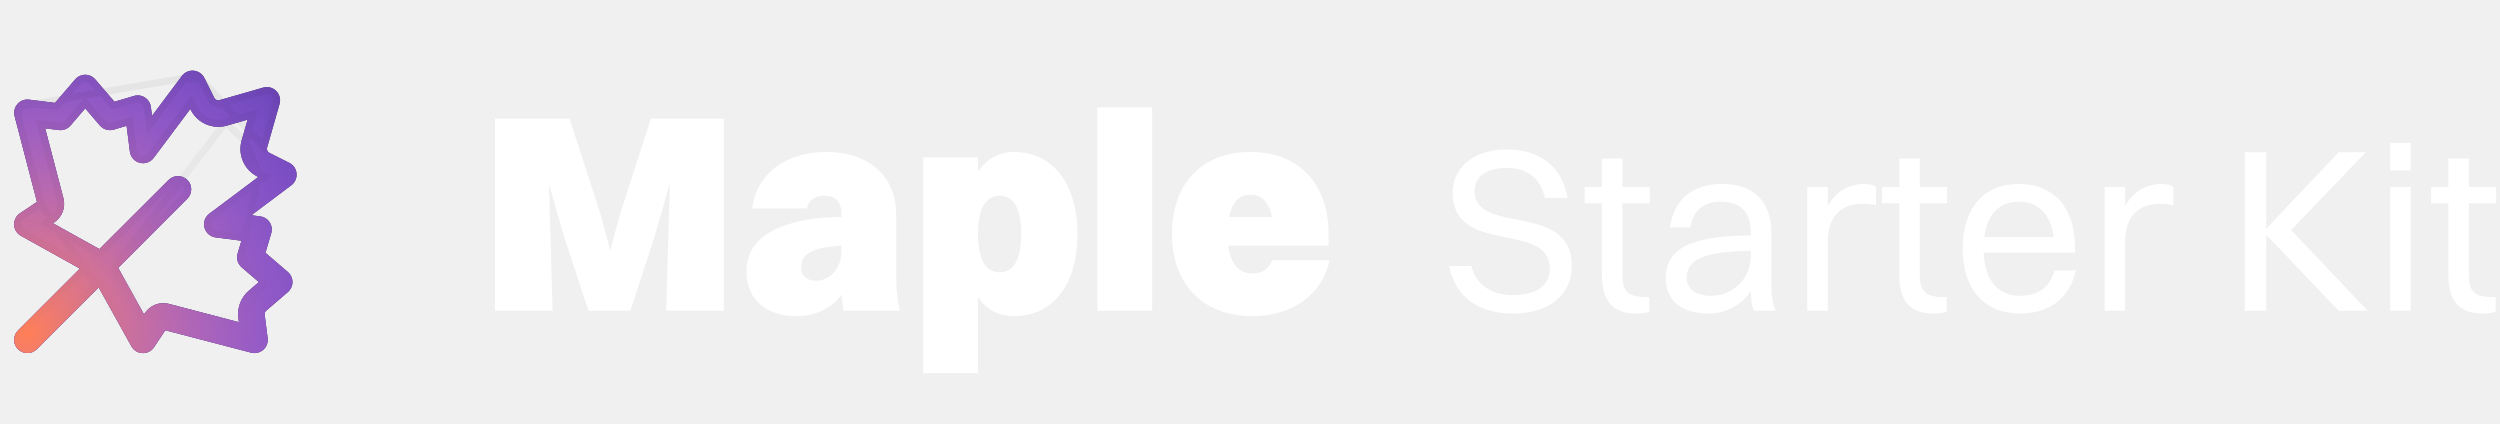
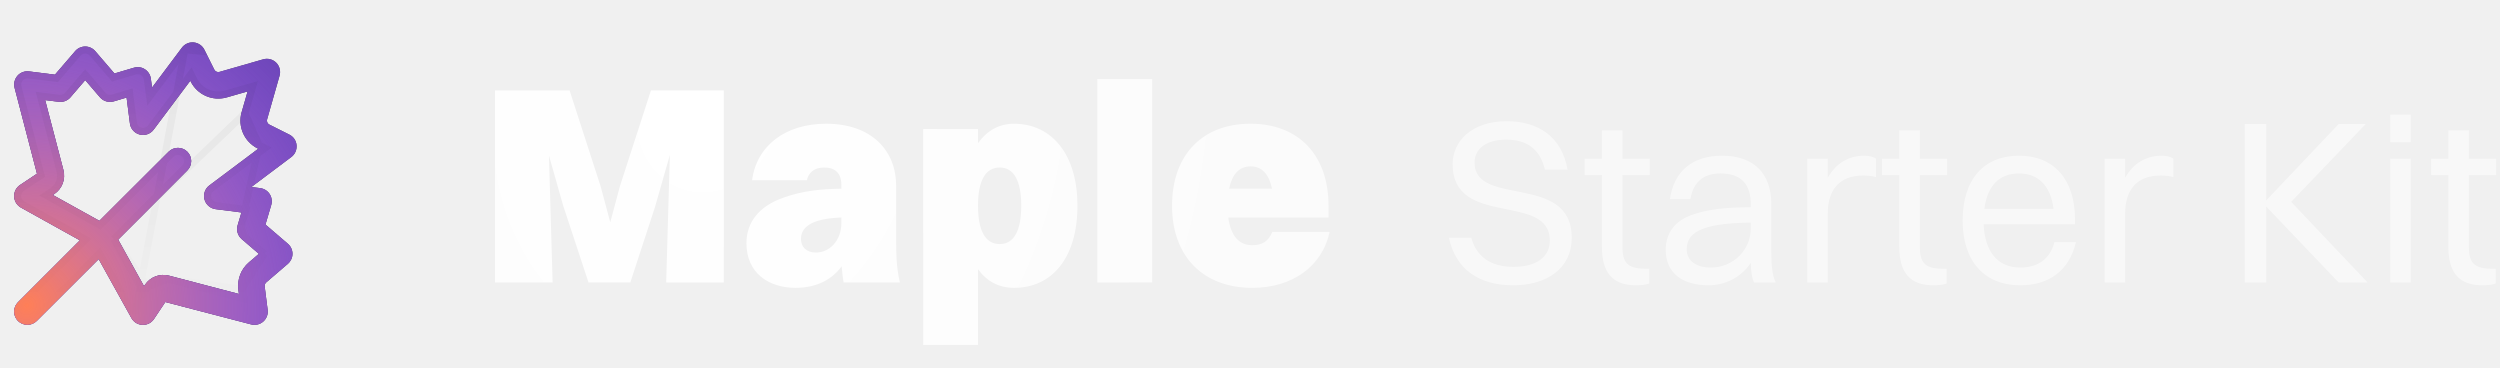
- <svg xmlns="http://www.w3.org/2000/svg" width="177" height="30" viewBox="0 0 177 30" fill="none">
-   <path d="M14.47 5.52C14.325 5.231 14.04 5.036 13.716 5.004C13.392 4.973 13.076 5.114 12.88 5.375L10.763 8.203L10.681 7.574C10.646 7.301 10.494 7.059 10.263 6.907C10.033 6.754 9.748 6.715 9.486 6.793L8.103 7.203L6.744 5.621C6.564 5.414 6.306 5.293 6.033 5.293C5.76 5.293 5.498 5.414 5.322 5.621L3.892 7.285L2.057 7.055C1.748 7.016 1.439 7.133 1.236 7.367C1.033 7.602 0.955 7.918 1.033 8.219L2.619 14.297L1.42 15.098C1.146 15.277 0.99 15.59 1.002 15.914C1.014 16.238 1.197 16.535 1.482 16.695L5.658 19.015L1.275 23.398C0.908 23.765 0.908 24.359 1.275 24.722C1.643 25.085 2.236 25.089 2.6 24.722L6.986 20.343L9.306 24.519C9.466 24.804 9.759 24.988 10.087 24.999C10.415 25.011 10.724 24.855 10.904 24.581L11.704 23.382L17.782 24.968C18.083 25.046 18.403 24.972 18.638 24.765C18.872 24.558 18.989 24.253 18.95 23.945L18.739 22.273C18.728 22.168 18.767 22.066 18.845 21.996L20.38 20.679C20.587 20.5 20.708 20.242 20.708 19.968C20.708 19.695 20.587 19.433 20.38 19.258L18.794 17.898L19.204 16.515C19.282 16.25 19.239 15.969 19.091 15.738C18.942 15.508 18.696 15.355 18.423 15.32L17.798 15.238L20.626 13.117C20.888 12.922 21.024 12.605 20.997 12.281C20.97 11.957 20.774 11.672 20.481 11.527L19.071 10.82C18.939 10.754 18.868 10.598 18.911 10.453L19.794 7.36C19.888 7.032 19.798 6.68 19.556 6.438C19.314 6.196 18.962 6.106 18.634 6.2L15.54 7.09C15.396 7.133 15.243 7.063 15.173 6.93L14.47 5.52ZM8.365 18.965L13.263 14.066C13.63 13.699 13.63 13.105 13.263 12.742C12.896 12.379 12.302 12.375 11.939 12.742L7.037 17.637L3.74 15.805L3.846 15.734C4.4 15.363 4.658 14.684 4.49 14.039L3.197 9.086L4.162 9.207C4.474 9.246 4.787 9.125 4.99 8.887L6.033 7.672L7.076 8.887C7.318 9.168 7.701 9.281 8.056 9.176L8.962 8.906L9.197 10.735C9.244 11.113 9.517 11.426 9.888 11.524C10.259 11.621 10.65 11.484 10.877 11.18L13.474 7.715L13.501 7.77C13.97 8.711 15.044 9.184 16.056 8.895L17.529 8.473L17.107 9.945C16.818 10.957 17.29 12.031 18.232 12.504L18.286 12.531L14.822 15.129C14.517 15.359 14.38 15.75 14.478 16.117C14.575 16.484 14.888 16.758 15.267 16.808L17.095 17.043L16.825 17.949C16.72 18.304 16.833 18.687 17.114 18.929L18.329 19.972L17.622 20.578C17.064 21.054 16.782 21.781 16.876 22.511L16.915 22.812L11.962 21.515C11.318 21.347 10.638 21.605 10.267 22.16L10.197 22.265L8.365 18.965Z" fill="#0D001D" />
-   <path d="M14.47 5.52C14.325 5.231 14.04 5.036 13.716 5.004C13.392 4.973 13.076 5.114 12.88 5.375L10.763 8.203L10.681 7.574C10.646 7.301 10.494 7.059 10.263 6.907C10.033 6.754 9.748 6.715 9.486 6.793L8.103 7.203L6.744 5.621C6.564 5.414 6.306 5.293 6.033 5.293C5.76 5.293 5.498 5.414 5.322 5.621L3.892 7.285L2.057 7.055C1.748 7.016 1.439 7.133 1.236 7.367C1.033 7.602 0.955 7.918 1.033 8.219L2.619 14.297L1.42 15.098C1.146 15.277 0.99 15.59 1.002 15.914C1.014 16.238 1.197 16.535 1.482 16.695L5.658 19.015L1.275 23.398C0.908 23.765 0.908 24.359 1.275 24.722C1.643 25.085 2.236 25.089 2.6 24.722L6.986 20.343L9.306 24.519C9.466 24.804 9.759 24.988 10.087 24.999C10.415 25.011 10.724 24.855 10.904 24.581L11.704 23.382L17.782 24.968C18.083 25.046 18.403 24.972 18.638 24.765C18.872 24.558 18.989 24.253 18.95 23.945L18.739 22.273C18.728 22.168 18.767 22.066 18.845 21.996L20.38 20.679C20.587 20.5 20.708 20.242 20.708 19.968C20.708 19.695 20.587 19.433 20.38 19.258L18.794 17.898L19.204 16.515C19.282 16.25 19.239 15.969 19.091 15.738C18.942 15.508 18.696 15.355 18.423 15.32L17.798 15.238L20.626 13.117C20.888 12.922 21.024 12.605 20.997 12.281C20.97 11.957 20.774 11.672 20.481 11.527L19.071 10.82C18.939 10.754 18.868 10.598 18.911 10.453L19.794 7.36C19.888 7.032 19.798 6.68 19.556 6.438C19.314 6.196 18.962 6.106 18.634 6.2L15.54 7.09C15.396 7.133 15.243 7.063 15.173 6.93L14.47 5.52ZM8.365 18.965L13.263 14.066C13.63 13.699 13.63 13.105 13.263 12.742C12.896 12.379 12.302 12.375 11.939 12.742L7.037 17.637L3.74 15.805L3.846 15.734C4.4 15.363 4.658 14.684 4.49 14.039L3.197 9.086L4.162 9.207C4.474 9.246 4.787 9.125 4.99 8.887L6.033 7.672L7.076 8.887C7.318 9.168 7.701 9.281 8.056 9.176L8.962 8.906L9.197 10.735C9.244 11.113 9.517 11.426 9.888 11.524C10.259 11.621 10.65 11.484 10.877 11.18L13.474 7.715L13.501 7.77C13.97 8.711 15.044 9.184 16.056 8.895L17.529 8.473L17.107 9.945C16.818 10.957 17.29 12.031 18.232 12.504L18.286 12.531L14.822 15.129C14.517 15.359 14.38 15.75 14.478 16.117C14.575 16.484 14.888 16.758 15.267 16.808L17.095 17.043L16.825 17.949C16.72 18.304 16.833 18.687 17.114 18.929L18.329 19.972L17.622 20.578C17.064 21.054 16.782 21.781 16.876 22.511L16.915 22.812L11.962 21.515C11.318 21.347 10.638 21.605 10.267 22.16L10.197 22.265L8.365 18.965Z" fill="url(#paint0_radial_39_1381)" />
-   <path d="M14.47 5.52C14.325 5.231 14.04 5.036 13.716 5.004C13.392 4.973 13.076 5.114 12.88 5.375L10.763 8.203L10.681 7.574C10.646 7.301 10.494 7.059 10.263 6.907C10.033 6.754 9.748 6.715 9.486 6.793L8.103 7.203L6.744 5.621C6.564 5.414 6.306 5.293 6.033 5.293C5.76 5.293 5.498 5.414 5.322 5.621L3.892 7.285L2.057 7.055C1.748 7.016 1.439 7.133 1.236 7.367C1.033 7.602 0.955 7.918 1.033 8.219L2.619 14.297L1.42 15.098C1.146 15.277 0.99 15.59 1.002 15.914C1.014 16.238 1.197 16.535 1.482 16.695L5.658 19.015L1.275 23.398C0.908 23.765 0.908 24.359 1.275 24.722C1.643 25.085 2.236 25.089 2.6 24.722L6.986 20.343L9.306 24.519C9.466 24.804 9.759 24.988 10.087 24.999C10.415 25.011 10.724 24.855 10.904 24.581L11.704 23.382L17.782 24.968C18.083 25.046 18.403 24.972 18.638 24.765C18.872 24.558 18.989 24.253 18.95 23.945L18.739 22.273C18.728 22.168 18.767 22.066 18.845 21.996L20.38 20.679C20.587 20.5 20.708 20.242 20.708 19.968C20.708 19.695 20.587 19.433 20.38 19.258L18.794 17.898L19.204 16.515C19.282 16.25 19.239 15.969 19.091 15.738C18.942 15.508 18.696 15.355 18.423 15.32L17.798 15.238L20.626 13.117C20.888 12.922 21.024 12.605 20.997 12.281C20.97 11.957 20.774 11.672 20.481 11.527L19.071 10.82C18.939 10.754 18.868 10.598 18.911 10.453L19.794 7.36C19.888 7.032 19.798 6.68 19.556 6.438C19.314 6.196 18.962 6.106 18.634 6.2L15.54 7.09C15.396 7.133 15.243 7.063 15.173 6.93L14.47 5.52ZM8.365 18.965L13.263 14.066C13.63 13.699 13.63 13.105 13.263 12.742C12.896 12.379 12.302 12.375 11.939 12.742L7.037 17.637L3.74 15.805L3.846 15.734C4.4 15.363 4.658 14.684 4.49 14.039L3.197 9.086L4.162 9.207C4.474 9.246 4.787 9.125 4.99 8.887L6.033 7.672L7.076 8.887C7.318 9.168 7.701 9.281 8.056 9.176L8.962 8.906L9.197 10.735C9.244 11.113 9.517 11.426 9.888 11.524C10.259 11.621 10.65 11.484 10.877 11.18L13.474 7.715L13.501 7.77C13.97 8.711 15.044 9.184 16.056 8.895L17.529 8.473L17.107 9.945C16.818 10.957 17.29 12.031 18.232 12.504L18.286 12.531L14.822 15.129C14.517 15.359 14.38 15.75 14.478 16.117C14.575 16.484 14.888 16.758 15.267 16.808L17.095 17.043L16.825 17.949C16.72 18.304 16.833 18.687 17.114 18.929L18.329 19.972L17.622 20.578C17.064 21.054 16.782 21.781 16.876 22.511L16.915 22.812L11.962 21.515C11.318 21.347 10.638 21.605 10.267 22.16L10.197 22.265L8.365 18.965Z" fill="url(#paint1_radial_39_1381)" />
-   <path d="M13.081 5.525L13.08 5.525L10.963 8.353L10.595 8.845L10.515 8.236L10.433 7.607L10.433 7.606C10.407 7.406 10.296 7.228 10.125 7.115C9.958 7.005 9.75 6.975 9.557 7.033L9.557 7.033L8.174 7.443L8.019 7.489L7.914 7.366L6.555 5.785C6.555 5.785 6.555 5.785 6.555 5.785C6.421 5.631 6.231 5.543 6.033 5.543C5.833 5.543 5.641 5.632 5.513 5.783L5.512 5.784L5.512 5.784L4.082 7.448L3.995 7.55L3.861 7.533L2.025 7.303L2.025 7.303C1.799 7.274 1.573 7.36 1.425 7.531M13.081 5.525L1.425 7.531M13.081 5.525C13.224 5.333 13.455 5.23 13.692 5.253C13.931 5.276 14.14 5.42 14.246 5.631L13.081 5.525ZM1.425 7.531C1.274 7.705 1.218 7.937 1.275 8.156M1.425 7.531L1.275 8.156M2.906 14.406L2.758 14.505L1.559 15.306L1.557 15.306C1.359 15.437 1.243 15.666 1.252 15.905C1.26 16.14 1.394 16.358 1.604 16.477C1.605 16.477 1.605 16.477 1.605 16.477L5.779 18.797L6.069 18.958L5.835 19.192L1.452 23.575C1.182 23.845 1.183 24.279 1.451 24.544C1.723 24.813 2.158 24.813 2.422 24.546L2.423 24.545L6.809 20.166L7.044 19.933L7.205 20.222L9.524 24.396L2.906 14.406ZM2.906 14.406L2.861 14.234M2.906 14.406L2.861 14.234M2.861 14.234L1.275 8.156C1.275 8.156 1.275 8.156 1.275 8.156M2.861 14.234L1.275 8.156M8.055 18.921L8.188 18.788L13.086 13.89C13.356 13.62 13.355 13.185 13.087 12.92C12.816 12.651 12.38 12.652 12.117 12.918L12.116 12.919L7.213 17.813L7.08 17.947L6.915 17.855L3.619 16.023L3.26 15.824L3.601 15.597L3.707 15.526C4.173 15.215 4.389 14.644 4.248 14.102C4.248 14.102 4.248 14.102 4.248 14.102L2.955 9.149L2.862 8.792L3.228 8.838L4.193 8.959C4.422 8.988 4.652 8.899 4.8 8.725L4.8 8.724L5.843 7.509L6.033 7.288L6.223 7.509L7.265 8.724C7.265 8.724 7.265 8.724 7.265 8.724C7.444 8.931 7.725 9.014 7.985 8.936C7.985 8.936 7.985 8.936 7.985 8.936L8.891 8.667L9.173 8.583L9.21 8.875L9.445 10.703L9.445 10.704C9.479 10.981 9.679 11.21 9.952 11.282C10.225 11.354 10.511 11.253 10.676 11.031L10.676 11.03L13.274 7.565L13.517 7.241L13.698 7.603L13.725 7.658L13.725 7.658C14.14 8.492 15.091 8.91 15.987 8.654L8.055 18.921ZM8.055 18.921L8.146 19.086L9.978 22.387L10.177 22.745L10.405 22.404L10.475 22.299M8.055 18.921L10.475 22.299M10.475 22.299C10.475 22.299 10.475 22.299 10.475 22.299C10.787 21.832 11.358 21.616 11.899 21.757L16.852 23.054L17.211 23.148L17.163 22.78L17.124 22.479L10.475 22.299ZM18.344 12.28L18.398 12.308L18.76 12.489L18.436 12.731L14.972 15.328C14.972 15.328 14.972 15.328 14.972 15.329C14.747 15.499 14.648 15.785 14.719 16.053C14.791 16.321 15.02 16.523 15.299 16.561C15.3 16.561 15.3 16.561 15.3 16.561L17.127 16.795L17.418 16.832L17.334 17.114L17.065 18.02L18.344 12.28ZM18.344 12.28C17.509 11.862 17.091 10.91 17.347 10.014L18.344 12.28ZM18.713 19.973L18.492 20.162L17.785 20.768L17.785 20.768C17.29 21.19 17.041 21.832 17.124 22.479L18.713 19.973ZM18.713 19.973L18.492 19.783M18.713 19.973L18.492 19.783M18.492 19.783L17.278 18.74M18.492 19.783L17.278 18.74M17.278 18.74L17.277 18.74C17.07 18.561 16.988 18.281 17.065 18.02L17.278 18.74ZM19.554 7.291L18.672 10.382L14.246 5.632L14.949 7.042L14.949 7.042L14.952 7.047C15.074 7.277 15.344 7.409 15.61 7.33C15.611 7.33 15.611 7.33 15.611 7.33L18.703 6.44C18.703 6.44 18.703 6.44 18.703 6.44C18.944 6.371 19.201 6.437 19.379 6.615C19.556 6.792 19.622 7.05 19.554 7.291L19.554 7.291ZM17.46 8.233L15.987 8.654L17.347 10.014L17.769 8.542L17.893 8.108L17.46 8.233Z" stroke="url(#paint2_linear_39_1381)" stroke-opacity="0.05" stroke-width="0.5" />
-   <path d="M35.046 22V8.4H40.326L42.526 15.2L43.206 17.74L43.886 15.2L46.086 8.4H51.246V22H47.166L47.426 12.98L46.366 16.68L44.626 22H41.666L39.886 16.6L38.866 13.02L39.126 22H35.046ZM57.129 14.76H53.249C53.569 12.3 55.629 10.76 58.489 10.76C61.709 10.76 63.449 12.66 63.449 15.16V19.26C63.449 20.76 63.589 21.46 63.709 22H59.729C59.669 21.7 59.629 21.32 59.589 20.86C58.789 21.94 57.609 22.38 56.329 22.38C54.409 22.38 52.849 21.32 52.849 19.22C52.849 17.76 53.709 16.6 55.509 15.98C56.869 15.5 58.149 15.38 59.569 15.36V15.1C59.569 14.26 59.129 13.86 58.349 13.86C57.609 13.86 57.229 14.26 57.129 14.76ZM56.709 18.92C56.709 19.48 57.089 19.88 57.769 19.88C58.729 19.88 59.569 19.04 59.569 17.78V17.4C57.349 17.48 56.709 18.14 56.709 18.92ZM69.243 26.42H65.363V11.14H69.243V12.14C69.883 11.24 70.743 10.76 71.783 10.76C74.523 10.76 76.283 13 76.283 16.56C76.283 20.26 74.483 22.38 71.783 22.38C70.723 22.38 69.863 21.92 69.243 21.06V26.42ZM70.783 13.86C69.763 13.86 69.243 14.8 69.243 16.56C69.243 18.34 69.763 19.28 70.783 19.28C71.783 19.28 72.303 18.34 72.303 16.56C72.303 14.8 71.783 13.86 70.783 13.86ZM77.692 22V7.6H81.572V22H77.692ZM94.14 18.42C93.6 20.9 91.46 22.38 88.66 22.38C85.18 22.38 82.98 20.14 82.98 16.58C82.98 12.88 85.2 10.76 88.54 10.76C91.92 10.76 94.06 12.96 94.06 16.56V17.4H86.96C87.14 18.68 87.7 19.36 88.66 19.36C89.38 19.36 89.8 19.08 90.08 18.42H94.14ZM88.54 13.78C87.74 13.78 87.24 14.32 87.02 15.36H90.06C89.84 14.32 89.34 13.78 88.54 13.78ZM104.398 13.519C104.398 16.687 111.279 14.229 111.279 18.832C111.279 20.994 109.53 22.198 107.137 22.198C104.728 22.198 103.078 21.093 102.583 18.832H104.167C104.53 20.169 105.537 20.895 107.154 20.895C108.837 20.895 109.728 20.152 109.728 19.03C109.728 15.598 102.847 18.155 102.847 13.618C102.847 12.001 104.2 10.582 106.675 10.582C108.837 10.582 110.569 11.621 110.982 14.014H109.381C109.035 12.529 108.078 11.886 106.642 11.886C105.223 11.886 104.398 12.529 104.398 13.519ZM113.416 19.476V14.393H112.195V13.239H113.416V11.226H114.868V13.239H116.799V14.393H114.868V19.476C114.868 20.532 115.182 21.026 116.469 21.026H116.766V22.066C116.601 22.148 116.238 22.198 115.825 22.198C114.192 22.198 113.416 21.323 113.416 19.476ZM119.683 16.093H118.231C118.511 14.162 119.782 13.024 121.927 13.024C124.27 13.024 125.408 14.393 125.408 16.439V19.888C125.408 20.895 125.491 21.521 125.722 22H124.187C124.022 21.654 123.973 21.142 123.956 20.614C123.214 21.72 122.026 22.198 120.97 22.198C119.155 22.198 117.934 21.357 117.934 19.69C117.934 18.485 118.594 17.611 119.881 17.182C121.069 16.786 122.273 16.687 123.956 16.671V16.473C123.956 15.053 123.296 14.278 121.795 14.278C120.541 14.278 119.864 14.971 119.683 16.093ZM119.419 19.657C119.419 20.465 120.095 20.944 121.118 20.944C122.735 20.944 123.956 19.674 123.956 18.172V17.759C120.227 17.793 119.419 18.584 119.419 19.657ZM127.954 22V13.239H129.406V14.591C130 13.519 130.94 13.024 131.996 13.024C132.343 13.024 132.656 13.107 132.821 13.239V14.542C132.574 14.46 132.26 14.427 131.914 14.427C130.165 14.427 129.406 15.515 129.406 17.099V22H127.954ZM134.472 19.476V14.393H133.251V13.239H134.472V11.226H135.924V13.239H137.854V14.393H135.924V19.476C135.924 20.532 136.237 21.026 137.524 21.026H137.821V22.066C137.656 22.148 137.293 22.198 136.881 22.198C135.247 22.198 134.472 21.323 134.472 19.476ZM146.975 19.145C146.497 21.192 145.028 22.198 143.032 22.198C140.491 22.198 138.956 20.482 138.956 17.628C138.956 14.658 140.491 13.024 142.949 13.024C145.424 13.024 146.909 14.723 146.909 17.512V17.875H140.441C140.524 19.838 141.448 20.944 143.032 20.944C144.269 20.944 145.144 20.35 145.457 19.145H146.975ZM142.949 14.278C141.547 14.278 140.705 15.152 140.491 16.786H145.391C145.193 15.169 144.319 14.278 142.949 14.278ZM149.009 22V13.239H150.461V14.591C151.055 13.519 151.996 13.024 153.052 13.024C153.398 13.024 153.712 13.107 153.877 13.239V14.542C153.629 14.46 153.316 14.427 152.969 14.427C151.22 14.427 150.461 15.515 150.461 17.099V22H149.009ZM158.93 22V10.78H160.448V16.192L165.579 10.78H167.493L162.213 16.291L167.625 22H165.579L160.448 16.621V22H158.93ZM169.227 12.067V10.12H170.679V12.067H169.227ZM169.227 22V13.239H170.679V22H169.227ZM173.344 19.476V14.393H172.123V13.239H173.344V11.226H174.796V13.239H176.727V14.393H174.796V19.476C174.796 20.532 175.11 21.026 176.397 21.026H176.694V22.066C176.529 22.148 176.166 22.198 175.753 22.198C174.12 22.198 173.344 21.323 173.344 19.476Z" fill="white" />
+ <svg xmlns="http://www.w3.org/2000/svg" width="177" height="26" viewBox="0 0 177 26" fill="none">
+   <path d="M14.47 3.52C14.325 3.231 14.04 3.036 13.716 3.004C13.392 2.973 13.076 3.114 12.88 3.375L10.763 6.203L10.681 5.574C10.646 5.301 10.494 5.059 10.263 4.907C10.033 4.754 9.748 4.715 9.486 4.793L8.103 5.203L6.744 3.621C6.564 3.414 6.306 3.293 6.033 3.293C5.76 3.293 5.498 3.414 5.322 3.621L3.892 5.285L2.057 5.055C1.748 5.016 1.439 5.133 1.236 5.367C1.033 5.602 0.955 5.918 1.033 6.219L2.619 12.297L1.42 13.098C1.146 13.277 0.99 13.59 1.002 13.914C1.014 14.238 1.197 14.535 1.482 14.695L5.658 17.015L1.275 21.398C0.908 21.765 0.908 22.359 1.275 22.722C1.643 23.085 2.236 23.089 2.6 22.722L6.986 18.343L9.306 22.519C9.466 22.804 9.759 22.988 10.087 22.999C10.415 23.011 10.724 22.855 10.904 22.581L11.704 21.382L17.782 22.968C18.083 23.046 18.403 22.972 18.638 22.765C18.872 22.558 18.989 22.253 18.95 21.945L18.739 20.273C18.728 20.168 18.767 20.066 18.845 19.996L20.38 18.679C20.587 18.5 20.708 18.242 20.708 17.968C20.708 17.695 20.587 17.433 20.38 17.258L18.794 15.898L19.204 14.515C19.282 14.25 19.239 13.969 19.091 13.738C18.942 13.508 18.696 13.355 18.423 13.32L17.798 13.238L20.626 11.117C20.888 10.922 21.024 10.605 20.997 10.281C20.97 9.957 20.774 9.672 20.481 9.527L19.071 8.82C18.939 8.754 18.868 8.598 18.911 8.453L19.794 5.36C19.888 5.032 19.798 4.68 19.556 4.438C19.314 4.196 18.962 4.106 18.634 4.2L15.54 5.09C15.396 5.133 15.243 5.063 15.173 4.93L14.47 3.52ZM8.365 16.965L13.263 12.066C13.63 11.699 13.63 11.105 13.263 10.742C12.896 10.379 12.302 10.375 11.939 10.742L7.037 15.636L3.74 13.805L3.846 13.734C4.4 13.363 4.658 12.684 4.49 12.039L3.197 7.086L4.162 7.207C4.474 7.246 4.787 7.125 4.99 6.887L6.033 5.672L7.076 6.887C7.318 7.168 7.701 7.281 8.056 7.176L8.962 6.906L9.197 8.734C9.244 9.113 9.517 9.426 9.888 9.524C10.259 9.621 10.65 9.484 10.877 9.18L13.474 5.715L13.501 5.77C13.97 6.711 15.044 7.184 16.056 6.895L17.529 6.473L17.107 7.945C16.818 8.957 17.29 10.031 18.232 10.504L18.286 10.531L14.822 13.129C14.517 13.359 14.38 13.75 14.478 14.117C14.575 14.484 14.888 14.758 15.267 14.808L17.095 15.043L16.825 15.949C16.72 16.304 16.833 16.687 17.114 16.929L18.329 17.972L17.622 18.578C17.064 19.054 16.782 19.781 16.876 20.511L16.915 20.812L11.962 19.515C11.318 19.347 10.638 19.605 10.267 20.16L10.197 20.265L8.365 16.965Z" fill="#0D001D" />
+   <path d="M14.47 3.52C14.325 3.231 14.04 3.036 13.716 3.004C13.392 2.973 13.076 3.114 12.88 3.375L10.763 6.203L10.681 5.574C10.646 5.301 10.494 5.059 10.263 4.907C10.033 4.754 9.748 4.715 9.486 4.793L8.103 5.203L6.744 3.621C6.564 3.414 6.306 3.293 6.033 3.293C5.76 3.293 5.498 3.414 5.322 3.621L3.892 5.285L2.057 5.055C1.748 5.016 1.439 5.133 1.236 5.367C1.033 5.602 0.955 5.918 1.033 6.219L2.619 12.297L1.42 13.098C1.146 13.277 0.99 13.59 1.002 13.914C1.014 14.238 1.197 14.535 1.482 14.695L5.658 17.015L1.275 21.398C0.908 21.765 0.908 22.359 1.275 22.722C1.643 23.085 2.236 23.089 2.6 22.722L6.986 18.343L9.306 22.519C9.466 22.804 9.759 22.988 10.087 22.999C10.415 23.011 10.724 22.855 10.904 22.581L11.704 21.382L17.782 22.968C18.083 23.046 18.403 22.972 18.638 22.765C18.872 22.558 18.989 22.253 18.95 21.945L18.739 20.273C18.728 20.168 18.767 20.066 18.845 19.996L20.38 18.679C20.587 18.5 20.708 18.242 20.708 17.968C20.708 17.695 20.587 17.433 20.38 17.258L18.794 15.898L19.204 14.515C19.282 14.25 19.239 13.969 19.091 13.738C18.942 13.508 18.696 13.355 18.423 13.32L17.798 13.238L20.626 11.117C20.888 10.922 21.024 10.605 20.997 10.281C20.97 9.957 20.774 9.672 20.481 9.527L19.071 8.82C18.939 8.754 18.868 8.598 18.911 8.453L19.794 5.36C19.888 5.032 19.798 4.68 19.556 4.438C19.314 4.196 18.962 4.106 18.634 4.2L15.54 5.09C15.396 5.133 15.243 5.063 15.173 4.93L14.47 3.52ZM8.365 16.965L13.263 12.066C13.63 11.699 13.63 11.105 13.263 10.742C12.896 10.379 12.302 10.375 11.939 10.742L7.037 15.636L3.74 13.805L3.846 13.734C4.4 13.363 4.658 12.684 4.49 12.039L3.197 7.086L4.162 7.207C4.474 7.246 4.787 7.125 4.99 6.887L6.033 5.672L7.076 6.887C7.318 7.168 7.701 7.281 8.056 7.176L8.962 6.906L9.197 8.734C9.244 9.113 9.517 9.426 9.888 9.524C10.259 9.621 10.65 9.484 10.877 9.18L13.474 5.715L13.501 5.77C13.97 6.711 15.044 7.184 16.056 6.895L17.529 6.473L17.107 7.945C16.818 8.957 17.29 10.031 18.232 10.504L18.286 10.531L14.822 13.129C14.517 13.359 14.38 13.75 14.478 14.117C14.575 14.484 14.888 14.758 15.267 14.808L17.095 15.043L16.825 15.949C16.72 16.304 16.833 16.687 17.114 16.929L18.329 17.972L17.622 18.578C17.064 19.054 16.782 19.781 16.876 20.511L16.915 20.812L11.962 19.515C11.318 19.347 10.638 19.605 10.267 20.16L10.197 20.265L8.365 16.965Z" fill="url(#paint0_radial_64_2)" />
+   <path d="M14.47 3.52C14.325 3.231 14.04 3.036 13.716 3.004C13.392 2.973 13.076 3.114 12.88 3.375L10.763 6.203L10.681 5.574C10.646 5.301 10.494 5.059 10.263 4.907C10.033 4.754 9.748 4.715 9.486 4.793L8.103 5.203L6.744 3.621C6.564 3.414 6.306 3.293 6.033 3.293C5.76 3.293 5.498 3.414 5.322 3.621L3.892 5.285L2.057 5.055C1.748 5.016 1.439 5.133 1.236 5.367C1.033 5.602 0.955 5.918 1.033 6.219L2.619 12.297L1.42 13.098C1.146 13.277 0.99 13.59 1.002 13.914C1.014 14.238 1.197 14.535 1.482 14.695L5.658 17.015L1.275 21.398C0.908 21.765 0.908 22.359 1.275 22.722C1.643 23.085 2.236 23.089 2.6 22.722L6.986 18.343L9.306 22.519C9.466 22.804 9.759 22.988 10.087 22.999C10.415 23.011 10.724 22.855 10.904 22.581L11.704 21.382L17.782 22.968C18.083 23.046 18.403 22.972 18.638 22.765C18.872 22.558 18.989 22.253 18.95 21.945L18.739 20.273C18.728 20.168 18.767 20.066 18.845 19.996L20.38 18.679C20.587 18.5 20.708 18.242 20.708 17.968C20.708 17.695 20.587 17.433 20.38 17.258L18.794 15.898L19.204 14.515C19.282 14.25 19.239 13.969 19.091 13.738C18.942 13.508 18.696 13.355 18.423 13.32L17.798 13.238L20.626 11.117C20.888 10.922 21.024 10.605 20.997 10.281C20.97 9.957 20.774 9.672 20.481 9.527L19.071 8.82C18.939 8.754 18.868 8.598 18.911 8.453L19.794 5.36C19.888 5.032 19.798 4.68 19.556 4.438C19.314 4.196 18.962 4.106 18.634 4.2L15.54 5.09C15.396 5.133 15.243 5.063 15.173 4.93L14.47 3.52ZM8.365 16.965L13.263 12.066C13.63 11.699 13.63 11.105 13.263 10.742C12.896 10.379 12.302 10.375 11.939 10.742L7.037 15.636L3.74 13.805L3.846 13.734C4.4 13.363 4.658 12.684 4.49 12.039L3.197 7.086L4.162 7.207C4.474 7.246 4.787 7.125 4.99 6.887L6.033 5.672L7.076 6.887C7.318 7.168 7.701 7.281 8.056 7.176L8.962 6.906L9.197 8.734C9.244 9.113 9.517 9.426 9.888 9.524C10.259 9.621 10.65 9.484 10.877 9.18L13.474 5.715L13.501 5.77C13.97 6.711 15.044 7.184 16.056 6.895L17.529 6.473L17.107 7.945C16.818 8.957 17.29 10.031 18.232 10.504L18.286 10.531L14.822 13.129C14.517 13.359 14.38 13.75 14.478 14.117C14.575 14.484 14.888 14.758 15.267 14.808L17.095 15.043L16.825 15.949C16.72 16.304 16.833 16.687 17.114 16.929L18.329 17.972L17.622 18.578C17.064 19.054 16.782 19.781 16.876 20.511L16.915 20.812L11.962 19.515C11.318 19.347 10.638 19.605 10.267 20.16L10.197 20.265L8.365 16.965Z" fill="url(#paint1_radial_64_2)" />
+   <path d="M13.081 3.525L13.08 3.525L10.963 6.353L10.595 6.845L10.515 6.236L10.433 5.607L10.433 5.606C10.407 5.406 10.296 5.228 10.125 5.115C9.958 5.005 9.75 4.975 9.557 5.033L9.557 5.033L8.174 5.443L8.019 5.489L7.914 5.366L6.555 3.785C6.555 3.785 6.555 3.785 6.555 3.785C6.421 3.631 6.231 3.543 6.033 3.543C5.833 3.543 5.641 3.632 5.513 3.783L5.512 3.784L5.512 3.784L4.082 5.448L3.995 5.55L3.861 5.533L2.025 5.303L2.025 5.303C1.799 5.274 1.573 5.36 1.425 5.531C1.274 5.705 1.218 5.937 1.275 6.156C1.275 6.156 1.275 6.156 1.275 6.156L2.861 12.234L2.906 12.406L2.758 12.505L1.559 13.305L1.557 13.306C1.359 13.437 1.243 13.666 1.252 13.905C1.26 14.14 1.394 14.358 1.604 14.477C1.605 14.477 1.605 14.477 1.605 14.477L5.779 16.797L6.069 16.958L5.835 17.192L1.452 21.575C1.182 21.845 1.183 22.279 1.451 22.544C1.723 22.813 2.158 22.813 2.422 22.546L2.423 22.545L6.809 18.166L7.044 17.933L7.205 18.222L9.524 22.396C9.524 22.397 9.524 22.397 9.524 22.397L13.081 3.525ZM13.081 3.525C13.224 3.333 13.455 3.23 13.692 3.253C13.931 3.276 14.14 3.42 14.246 3.631L13.081 3.525ZM8.055 16.921L8.188 16.788L13.086 11.89C13.356 11.62 13.355 11.185 13.087 10.92C12.816 10.651 12.38 10.652 12.117 10.918L12.116 10.919L7.213 15.813L7.08 15.947L6.915 15.855L3.619 14.023L3.26 13.824L3.601 13.597L3.707 13.526C4.173 13.214 4.389 12.644 4.248 12.102L2.955 7.149L2.862 6.792L3.228 6.838L4.193 6.959C4.193 6.959 4.193 6.959 4.193 6.959C4.422 6.988 4.652 6.899 4.8 6.725L4.8 6.724L5.843 5.509L6.033 5.288L6.223 5.509L7.265 6.724C7.265 6.724 7.265 6.724 7.266 6.724C7.444 6.931 7.725 7.014 7.985 6.936C7.985 6.936 7.985 6.936 7.985 6.936L8.891 6.667L9.173 6.583L9.21 6.875L9.445 8.703L9.445 8.704C9.479 8.981 9.679 9.21 9.952 9.282C10.225 9.354 10.511 9.253 10.676 9.031L10.676 9.03L13.274 5.565L13.517 5.241L13.698 5.603L13.725 5.658L13.725 5.658C14.14 6.492 15.091 6.91 15.987 6.654L17.46 6.233L17.893 6.108L17.769 6.542L17.347 8.014L8.055 16.921ZM8.055 16.921L8.146 17.086L9.978 20.387L10.177 20.745L10.405 20.404L10.475 20.299M8.055 16.921L10.475 20.299M10.475 20.299L10.475 20.298C10.787 19.832 11.358 19.616 11.899 19.757L10.475 20.299ZM18.344 10.28L18.398 10.308L18.76 10.489L18.436 10.731L14.972 13.328C14.972 13.328 14.972 13.328 14.972 13.328C14.748 13.498 14.648 13.785 14.719 14.053C14.791 14.321 15.02 14.523 15.299 14.56C15.3 14.56 15.3 14.561 15.3 14.561L17.127 14.795L17.418 14.832L17.334 15.114L17.065 16.02L18.344 10.28ZM18.344 10.28C17.509 9.862 17.091 8.91 17.347 8.014L18.344 10.28ZM18.713 17.973L18.492 18.162L17.785 18.768L17.785 18.768C17.29 19.19 17.041 19.832 17.124 20.479L18.713 17.973ZM18.713 17.973L18.492 17.783M18.713 17.973L18.492 17.783M18.492 17.783L17.278 16.74C17.277 16.74 17.277 16.74 17.277 16.74M18.492 17.783L17.277 16.74M17.277 16.74C17.07 16.561 16.988 16.281 17.065 16.02L17.277 16.74ZM11.899 19.757L16.852 21.054L17.211 21.148L17.163 20.78L17.124 20.479L11.899 19.757Z" stroke="url(#paint2_linear_64_2)" stroke-opacity="0.05" stroke-width="0.5" />
+   <path d="M35.046 20V6.4H40.326L42.526 13.2L43.206 15.74L43.886 13.2L46.086 6.4H51.246V20H47.166L47.426 10.98L46.366 14.68L44.626 20H41.666L39.886 14.6L38.866 11.02L39.126 20H35.046ZM57.129 12.76H53.249C53.569 10.3 55.629 8.76 58.489 8.76C61.709 8.76 63.449 10.66 63.449 13.16V17.26C63.449 18.76 63.589 19.46 63.709 20H59.729C59.669 19.7 59.629 19.32 59.589 18.86C58.789 19.94 57.609 20.38 56.329 20.38C54.409 20.38 52.849 19.32 52.849 17.22C52.849 15.76 53.709 14.6 55.509 13.98C56.869 13.5 58.149 13.38 59.569 13.36V13.1C59.569 12.26 59.129 11.86 58.349 11.86C57.609 11.86 57.229 12.26 57.129 12.76ZM56.709 16.92C56.709 17.48 57.089 17.88 57.769 17.88C58.729 17.88 59.569 17.04 59.569 15.78V15.4C57.349 15.48 56.709 16.14 56.709 16.92ZM69.243 24.42H65.363V9.14H69.243V10.14C69.883 9.24 70.743 8.76 71.783 8.76C74.523 8.76 76.283 11 76.283 14.56C76.283 18.26 74.483 20.38 71.783 20.38C70.723 20.38 69.863 19.92 69.243 19.06V24.42ZM70.783 11.86C69.763 11.86 69.243 12.8 69.243 14.56C69.243 16.34 69.763 17.28 70.783 17.28C71.783 17.28 72.303 16.34 72.303 14.56C72.303 12.8 71.783 11.86 70.783 11.86ZM77.692 20V5.6H81.572V20H77.692ZM94.14 16.42C93.6 18.9 91.46 20.38 88.66 20.38C85.18 20.38 82.98 18.14 82.98 14.58C82.98 10.88 85.2 8.76 88.54 8.76C91.92 8.76 94.06 10.96 94.06 14.56V15.4H86.96C87.14 16.68 87.7 17.36 88.66 17.36C89.38 17.36 89.8 17.08 90.08 16.42H94.14ZM88.54 11.78C87.74 11.78 87.24 12.32 87.02 13.36H90.06C89.84 12.32 89.34 11.78 88.54 11.78Z" fill="url(#paint3_radial_64_2)" />
+   <path d="M104.398 11.519C104.398 14.687 111.279 12.229 111.279 16.832C111.279 18.994 109.53 20.198 107.137 20.198C104.728 20.198 103.078 19.093 102.583 16.832H104.167C104.53 18.169 105.537 18.895 107.154 18.895C108.837 18.895 109.728 18.152 109.728 17.03C109.728 13.598 102.847 16.155 102.847 11.618C102.847 10.001 104.2 8.582 106.675 8.582C108.837 8.582 110.569 9.621 110.982 12.014H109.381C109.035 10.529 108.078 9.886 106.642 9.886C105.223 9.886 104.398 10.529 104.398 11.519ZM113.416 17.476V12.393H112.195V11.239H113.416V9.226H114.868V11.239H116.799V12.393H114.868V17.476C114.868 18.532 115.182 19.026 116.469 19.026H116.766V20.066C116.601 20.148 116.238 20.198 115.825 20.198C114.192 20.198 113.416 19.323 113.416 17.476ZM119.683 14.093H118.231C118.511 12.162 119.782 11.024 121.927 11.024C124.27 11.024 125.408 12.393 125.408 14.44V17.888C125.408 18.895 125.491 19.521 125.722 20H124.187C124.022 19.654 123.973 19.142 123.956 18.614C123.214 19.72 122.026 20.198 120.97 20.198C119.155 20.198 117.934 19.357 117.934 17.69C117.934 16.485 118.594 15.611 119.881 15.182C121.069 14.786 122.273 14.687 123.956 14.671V14.473C123.956 13.053 123.296 12.278 121.795 12.278C120.541 12.278 119.864 12.971 119.683 14.093ZM119.419 17.657C119.419 18.465 120.095 18.944 121.118 18.944C122.735 18.944 123.956 17.674 123.956 16.172V15.759C120.227 15.793 119.419 16.584 119.419 17.657ZM127.954 20V11.239H129.406V12.591C130 11.519 130.94 11.024 131.996 11.024C132.343 11.024 132.656 11.107 132.821 11.239V12.542C132.574 12.46 132.26 12.427 131.914 12.427C130.165 12.427 129.406 13.515 129.406 15.1V20H127.954ZM134.472 17.476V12.393H133.251V11.239H134.472V9.226H135.924V11.239H137.854V12.393H135.924V17.476C135.924 18.532 136.237 19.026 137.524 19.026H137.821V20.066C137.656 20.148 137.293 20.198 136.881 20.198C135.247 20.198 134.472 19.323 134.472 17.476ZM146.975 17.145C146.497 19.192 145.028 20.198 143.032 20.198C140.491 20.198 138.956 18.482 138.956 15.627C138.956 12.658 140.491 11.024 142.949 11.024C145.424 11.024 146.909 12.723 146.909 15.512V15.875H140.441C140.524 17.838 141.448 18.944 143.032 18.944C144.269 18.944 145.144 18.35 145.457 17.145H146.975ZM142.949 12.278C141.547 12.278 140.705 13.152 140.491 14.786H145.391C145.193 13.169 144.319 12.278 142.949 12.278ZM149.009 20V11.239H150.461V12.591C151.055 11.519 151.996 11.024 153.052 11.024C153.398 11.024 153.712 11.107 153.877 11.239V12.542C153.629 12.46 153.316 12.427 152.969 12.427C151.22 12.427 150.461 13.515 150.461 15.1V20H149.009ZM158.93 20V8.78H160.448V14.192L165.579 8.78H167.493L162.213 14.291L167.625 20H165.579L160.448 14.621V20H158.93ZM169.227 10.067V8.12H170.679V10.067H169.227ZM169.227 20V11.239H170.679V20H169.227ZM173.344 17.476V12.393H172.123V11.239H173.344V9.226H174.796V11.239H176.727V12.393H174.796V17.476C174.796 18.532 175.11 19.026 176.397 19.026H176.694V20.066C176.529 20.148 176.166 20.198 175.753 20.198C174.12 20.198 173.344 19.323 173.344 17.476Z" fill="white" fill-opacity="0.55" />
  <defs>
-     <radialGradient id="paint0_radial_39_1381" cx="0" cy="0" r="1" gradientUnits="userSpaceOnUse" gradientTransform="translate(1 25) rotate(-47.3271) scale(79.1336 79.1337)">
+     <radialGradient id="paint0_radial_64_2" cx="0" cy="0" r="1" gradientUnits="userSpaceOnUse" gradientTransform="translate(1 23) rotate(-47.3271) scale(79.1336 79.1337)">
      <stop stop-color="#9563FF" />
      <stop offset="1" stop-color="#9563FF" stop-opacity="0" />
    </radialGradient>
-     <radialGradient id="paint1_radial_39_1381" cx="0" cy="0" r="1" gradientUnits="userSpaceOnUse" gradientTransform="translate(1.90911 23.6364) rotate(-41.7101) scale(28.0094 28.0093)">
+     <radialGradient id="paint1_radial_64_2" cx="0" cy="0" r="1" gradientUnits="userSpaceOnUse" gradientTransform="translate(1.90911 21.6364) rotate(-41.7101) scale(28.0094 28.0093)">
      <stop stop-color="#FF7F57" />
      <stop offset="1" stop-color="#9563FF" stop-opacity="0" />
    </radialGradient>
-     <linearGradient id="paint2_linear_39_1381" x1="11" y1="5" x2="11" y2="25" gradientUnits="userSpaceOnUse">
+     <linearGradient id="paint2_linear_64_2" x1="11" y1="3" x2="11" y2="23" gradientUnits="userSpaceOnUse">
      <stop />
      <stop offset="1" stop-opacity="0" />
    </linearGradient>
+     <radialGradient id="paint3_radial_64_2" cx="0" cy="0" r="1" gradientUnits="userSpaceOnUse" gradientTransform="translate(50.0769 8) rotate(17.0079) scale(75.2126 86.7275)">
+       <stop stop-color="white" />
+       <stop offset="1" stop-color="white" stop-opacity="0.5" />
+     </radialGradient>
  </defs>
</svg>
